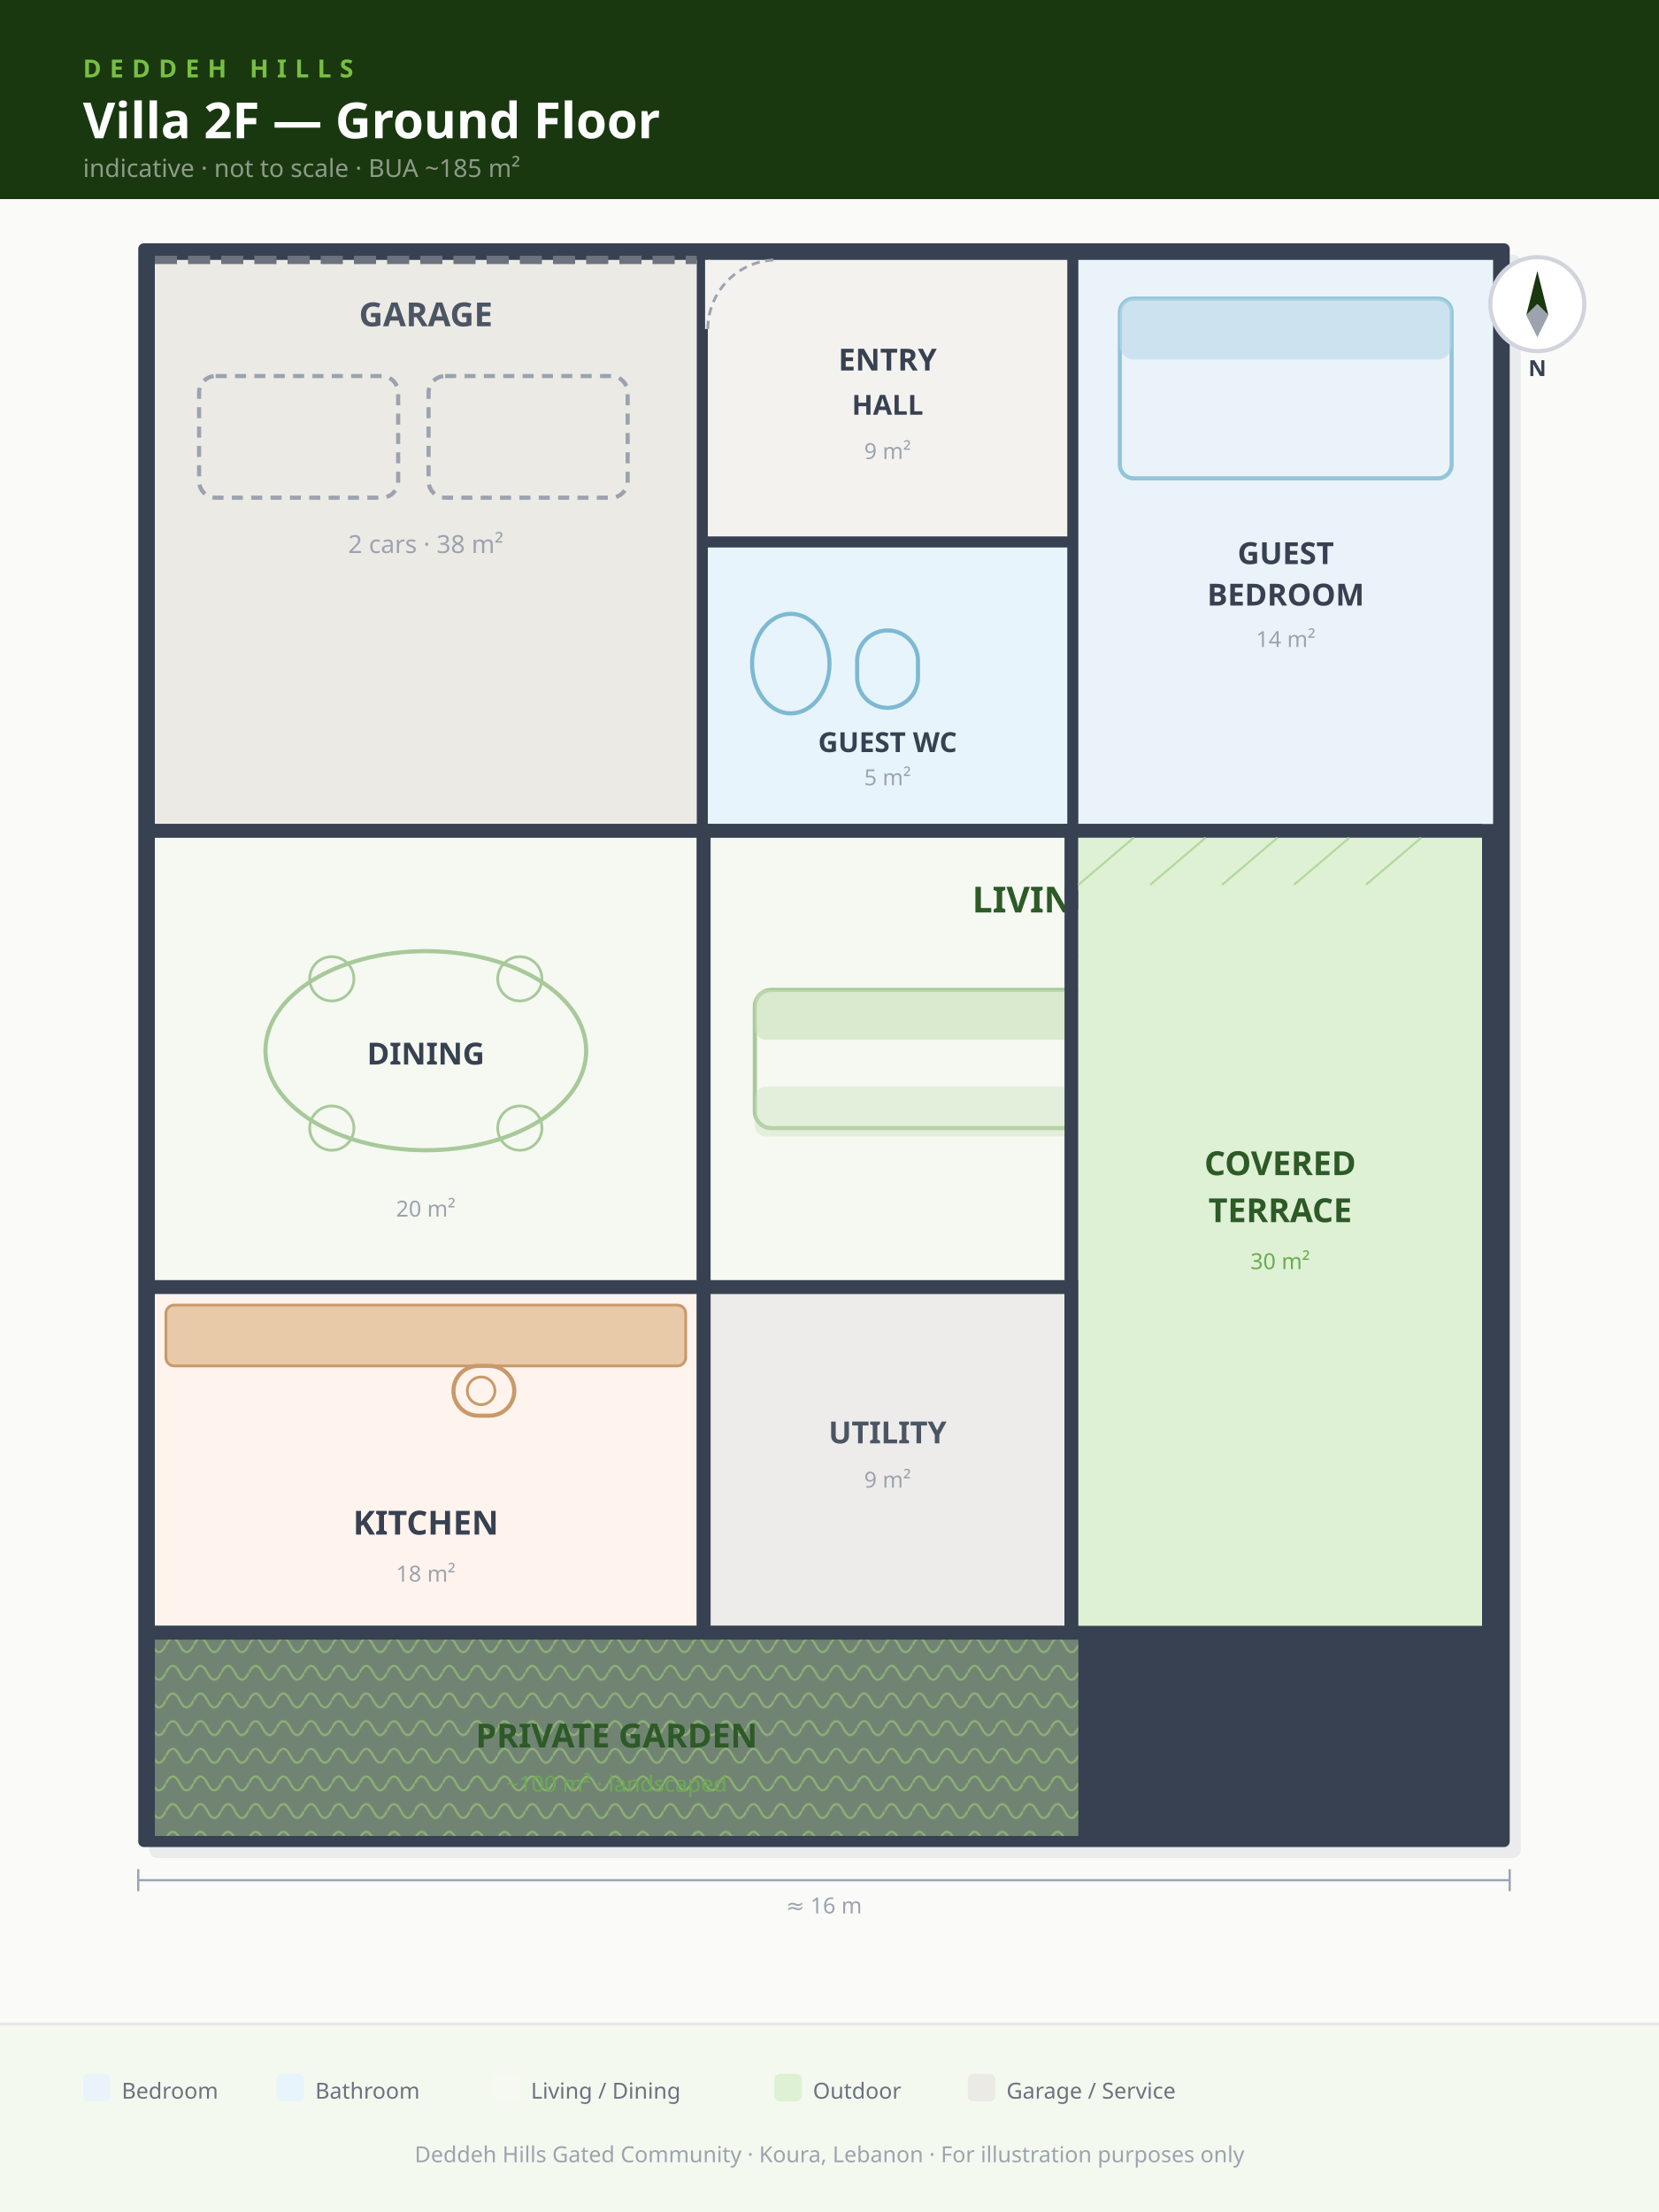
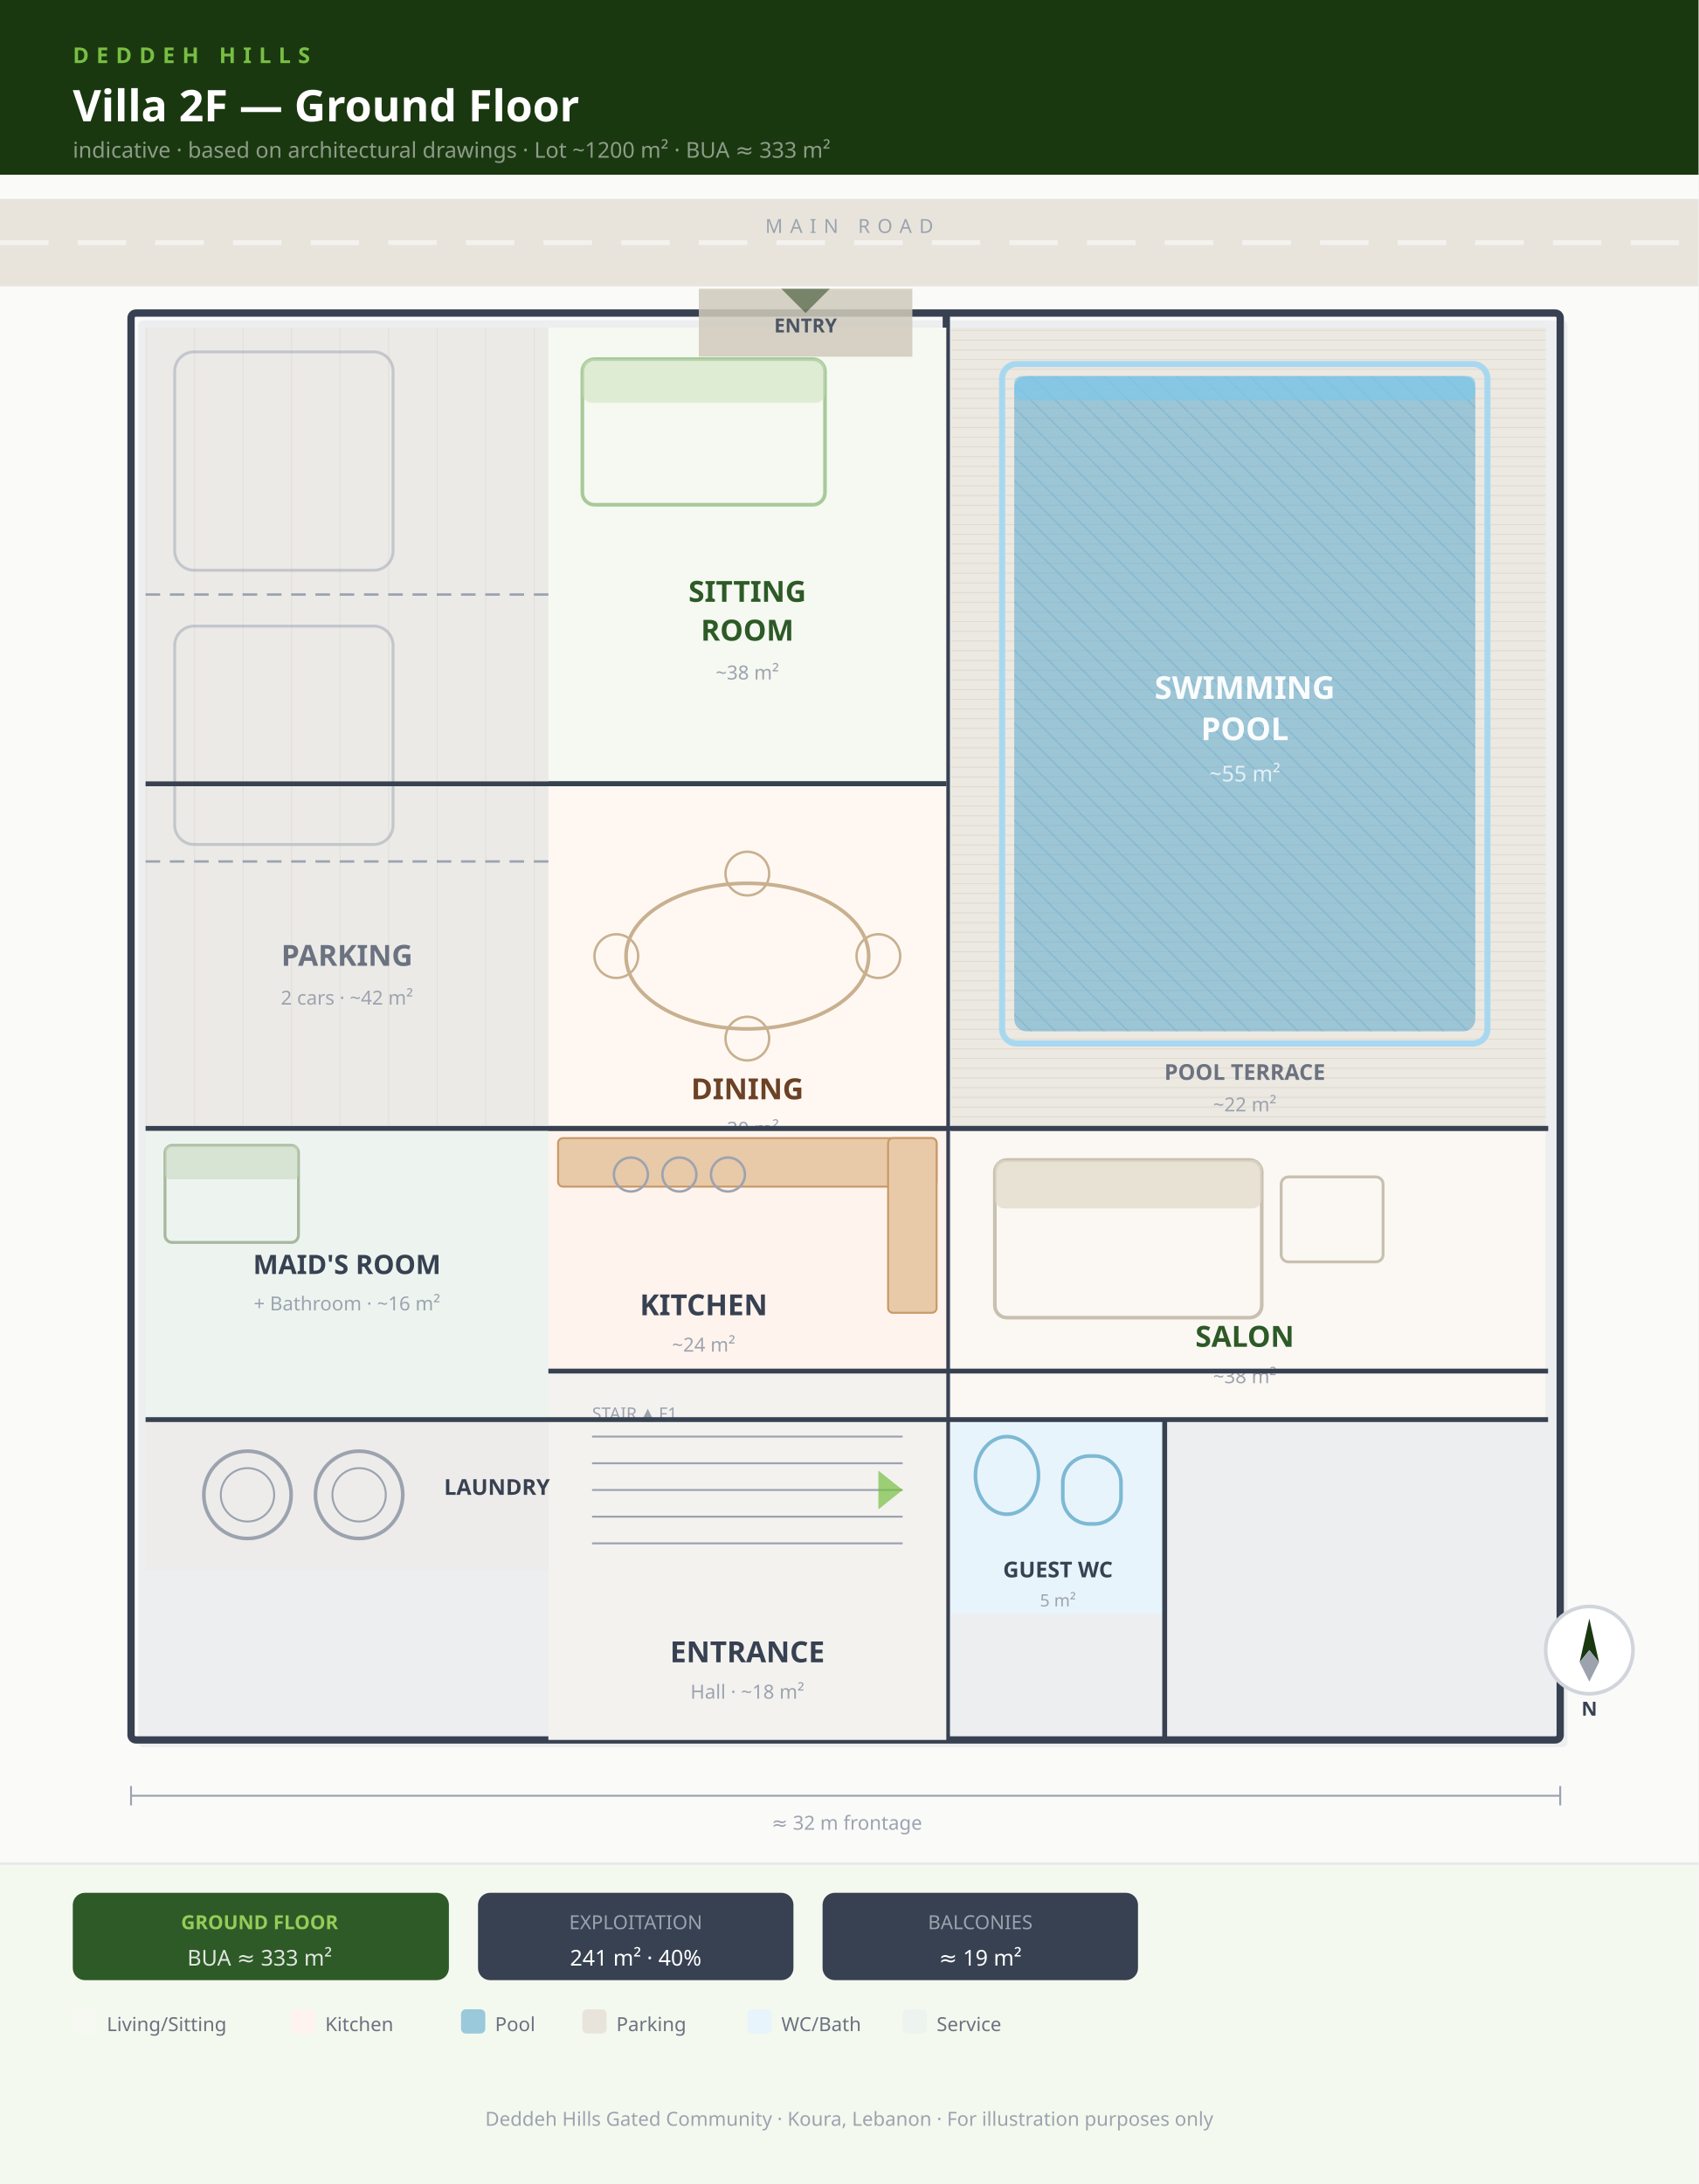
- <svg xmlns="http://www.w3.org/2000/svg" viewBox="0 0 600 800">
+ <svg xmlns="http://www.w3.org/2000/svg" viewBox="0 0 700 900">
  <defs>
-     <pattern id="garden" patternUnits="userSpaceOnUse" width="10" height="10">
-       <path d="M0,5 Q2.5,0 5,5 Q7.5,10 10,5" fill="none" stroke="#95CC58" stroke-width="0.8" opacity="0.5" />
+     <pattern id="parking2f0" patternUnits="userSpaceOnUse" width="20" height="20">
+       <line x1="0" y1="0" x2="0" y2="20" stroke="#C8C4BC" stroke-width="0.6" opacity="0.5" />
+     </pattern>
+     <pattern id="pool2f0" patternUnits="userSpaceOnUse" width="10" height="10">
+       <line x1="0" y1="0" x2="10" y2="10" stroke="#5BA8CC" stroke-width="0.5" opacity="0.4" />
+     </pattern>
+     <pattern id="deck2f0" patternUnits="userSpaceOnUse" width="12" height="4">
+       <line x1="0" y1="0" x2="12" y2="0" stroke="#C8B898" stroke-width="0.7" opacity="0.35" />
    </pattern>
  </defs>
-   <rect width="600" height="800" fill="#FAFAF9" />
-   <rect x="0" y="0" width="600" height="72" fill="#1A3810" />
-   <text x="30" y="28" font-family="'DM Sans',sans-serif" font-size="9" font-weight="600" fill="#78BF42" letter-spacing="3">DEDDEH HILLS</text>
+   <rect width="700" height="900" fill="#FAFAF9" />
+   <rect x="0" y="0" width="700" height="72" fill="#1A3810" />
+   <text x="30" y="26" font-family="'DM Sans',sans-serif" font-size="9" font-weight="600" fill="#78BF42" letter-spacing="3">DEDDEH HILLS</text>
  <text x="30" y="50" font-family="'DM Sans',sans-serif" font-size="18" font-weight="700" fill="white">Villa 2F — Ground Floor</text>
-   <text x="30" y="64" font-family="'DM Sans',sans-serif" font-size="9" fill="rgba(255,255,255,0.5)">indicative · not to scale · BUA ~185 m²</text>
-   <rect x="54" y="92" width="496" height="580" rx="3" fill="#D1D5DB" opacity="0.4" />
-   <rect x="50" y="88" width="496" height="580" rx="2" fill="#374151" />
-   <rect x="56" y="94" width="196" height="204" fill="#ECEAE5" />
-   <rect x="72" y="136" width="72" height="44" rx="6" fill="none" stroke="#9CA3AF" stroke-width="1.5" stroke-dasharray="4,3" />
-   <rect x="155" y="136" width="72" height="44" rx="6" fill="none" stroke="#9CA3AF" stroke-width="1.5" stroke-dasharray="4,3" />
-   <text x="154" y="118" text-anchor="middle" font-family="'DM Sans',sans-serif" font-size="12" font-weight="700" fill="#4B5563">GARAGE</text>
-   <text x="154" y="200" text-anchor="middle" font-family="'DM Sans',sans-serif" font-size="9" fill="#9CA3AF">2 cars · 38 m²</text>
-   <line x1="56" y1="94" x2="252" y2="94" stroke="#6B7280" stroke-width="3" stroke-dasharray="8,4" />
-   <rect x="256" y="94" width="130" height="100" fill="#F3F2EF" />
-   <text x="321" y="134" text-anchor="middle" font-family="'DM Sans',sans-serif" font-size="11" font-weight="600" fill="#374151">ENTRY</text>
-   <text x="321" y="150" text-anchor="middle" font-family="'DM Sans',sans-serif" font-size="10" font-weight="600" fill="#374151">HALL</text>
-   <text x="321" y="166" text-anchor="middle" font-family="'DM Sans',sans-serif" font-size="8" fill="#9CA3AF">9 m²</text>
-   <line x1="256" y1="94" x2="256" y2="119" stroke="#F3F2EF" stroke-width="2" />
-   <path d="M256 119 A25 25 0 0 1 281 94" fill="none" stroke="#9CA3AF" stroke-width="1" stroke-dasharray="3,2" />
-   <rect x="390" y="94" width="150" height="204" fill="#EBF3FA" />
-   <rect x="405" y="108" width="120" height="65" rx="5" fill="none" stroke="#93C5D8" stroke-width="1.5" />
-   <rect x="405" y="108" width="120" height="22" rx="5" fill="#B8D9E8" opacity="0.6" />
-   <text x="465" y="204" text-anchor="middle" font-family="'DM Sans',sans-serif" font-size="11" font-weight="700" fill="#374151">GUEST</text>
-   <text x="465" y="219" text-anchor="middle" font-family="'DM Sans',sans-serif" font-size="11" font-weight="700" fill="#374151">BEDROOM</text>
-   <text x="465" y="234" text-anchor="middle" font-family="'DM Sans',sans-serif" font-size="8" fill="#9CA3AF">14 m²</text>
-   <rect x="256" y="198" width="130" height="100" fill="#E8F4FB" />
-   <ellipse cx="286" cy="240" rx="14" ry="18" fill="none" stroke="#7DB9D4" stroke-width="1.5" />
-   <rect x="310" y="228" width="22" height="28" rx="11" fill="none" stroke="#7DB9D4" stroke-width="1.5" />
-   <text x="321" y="272" text-anchor="middle" font-family="'DM Sans',sans-serif" font-size="10" font-weight="600" fill="#374151">GUEST WC</text>
-   <text x="321" y="284" text-anchor="middle" font-family="'DM Sans',sans-serif" font-size="8" fill="#9CA3AF">5 m²</text>
-   <rect x="56" y="298" width="480" height="5" fill="#374151" />
-   <rect x="56" y="303" width="196" height="160" fill="#F5F9F1" />
-   <ellipse cx="154" cy="380" rx="58" ry="36" fill="none" stroke="#A8C99A" stroke-width="1.5" />
-   <circle cx="120" cy="354" r="8" fill="none" stroke="#A8C99A" stroke-width="1" />
-   <circle cx="188" cy="354" r="8" fill="none" stroke="#A8C99A" stroke-width="1" />
-   <circle cx="120" cy="408" r="8" fill="none" stroke="#A8C99A" stroke-width="1" />
-   <circle cx="188" cy="408" r="8" fill="none" stroke="#A8C99A" stroke-width="1" />
-   <text x="154" y="385" text-anchor="middle" font-family="'DM Sans',sans-serif" font-size="11" font-weight="700" fill="#374151">DINING</text>
-   <text x="154" y="440" text-anchor="middle" font-family="'DM Sans',sans-serif" font-size="8" fill="#9CA3AF">20 m²</text>
-   <rect x="252" y="298" width="5" height="165" fill="#374151" />
-   <rect x="257" y="303" width="279" height="160" fill="#F5F9F1" />
-   <rect x="273" y="358" width="130" height="50" rx="6" fill="none" stroke="#A8C99A" stroke-width="1.5" />
-   <rect x="273" y="358" width="130" height="18" rx="4" fill="#C8E0B8" opacity="0.6" />
-   <rect x="273" y="393" width="130" height="18" rx="4" fill="#C8E0B8" opacity="0.4" />
-   <text x="397" y="330" text-anchor="middle" font-family="'DM Sans',sans-serif" font-size="13" font-weight="700" fill="#2D5A27">LIVING ROOM</text>
-   <text x="397" y="347" text-anchor="middle" font-family="'DM Sans',sans-serif" font-size="8" fill="#9CA3AF">45 m²</text>
-   <rect x="56" y="463" width="480" height="5" fill="#374151" />
-   <rect x="56" y="468" width="196" height="120" fill="#FFF4ED" />
-   <rect x="60" y="472" width="188" height="22" rx="3" fill="#E8C9A8" stroke="#C9996A" stroke-width="1" />
-   <rect x="164" y="494" width="22" height="18" rx="9" fill="none" stroke="#C9996A" stroke-width="1.5" />
-   <circle cx="174" cy="503" r="5" fill="none" stroke="#C9996A" stroke-width="1" />
-   <text x="154" y="555" text-anchor="middle" font-family="'DM Sans',sans-serif" font-size="12" font-weight="700" fill="#374151">KITCHEN</text>
-   <text x="154" y="572" text-anchor="middle" font-family="'DM Sans',sans-serif" font-size="8" fill="#9CA3AF">18 m²</text>
-   <rect x="252" y="463" width="5" height="125" fill="#374151" />
-   <rect x="257" y="468" width="128" height="120" fill="#EDECEA" />
-   <text x="321" y="522" text-anchor="middle" font-family="'DM Sans',sans-serif" font-size="11" font-weight="600" fill="#4B5563">UTILITY</text>
-   <text x="321" y="538" text-anchor="middle" font-family="'DM Sans',sans-serif" font-size="8" fill="#9CA3AF">9 m²</text>
-   <rect x="385" y="298" width="5" height="290" fill="#374151" />
-   <rect x="390" y="303" width="146" height="285" fill="#DFF1D5" />
-   <line x1="390" y1="320" x2="410" y2="303" stroke="#B5D9A0" stroke-width="0.8" />
-   <line x1="416" y1="320" x2="436" y2="303" stroke="#B5D9A0" stroke-width="0.8" />
-   <line x1="442" y1="320" x2="462" y2="303" stroke="#B5D9A0" stroke-width="0.8" />
-   <line x1="468" y1="320" x2="488" y2="303" stroke="#B5D9A0" stroke-width="0.8" />
-   <line x1="494" y1="320" x2="514" y2="303" stroke="#B5D9A0" stroke-width="0.8" />
-   <text x="463" y="425" text-anchor="middle" font-family="'DM Sans',sans-serif" font-size="12" font-weight="700" fill="#2D5A27">COVERED</text>
-   <text x="463" y="442" text-anchor="middle" font-family="'DM Sans',sans-serif" font-size="12" font-weight="700" fill="#2D5A27">TERRACE</text>
-   <text x="463" y="459" text-anchor="middle" font-family="'DM Sans',sans-serif" font-size="8" fill="#6AAB50">30 m²</text>
-   <rect x="56" y="588" width="334" height="5" fill="#374151" />
-   <rect x="56" y="593" width="334" height="71" fill="url(#garden)" />
-   <rect x="56" y="593" width="334" height="71" fill="#C8E8A8" opacity="0.4" />
-   <text x="223" y="632" text-anchor="middle" font-family="'DM Sans',sans-serif" font-size="12" font-weight="700" fill="#2D5A27">PRIVATE GARDEN</text>
-   <text x="223" y="648" text-anchor="middle" font-family="'DM Sans',sans-serif" font-size="8" fill="#6AAB50">~100 m² · landscaped</text>
-   <line x1="50" y1="680" x2="546" y2="680" stroke="#9CA3AF" stroke-width="0.8" />
-   <line x1="50" y1="676" x2="50" y2="684" stroke="#9CA3AF" stroke-width="0.8" />
-   <line x1="546" y1="676" x2="546" y2="684" stroke="#9CA3AF" stroke-width="0.8" />
-   <text x="298" y="692" text-anchor="middle" font-family="'DM Sans',sans-serif" font-size="8" fill="#9CA3AF">≈ 16 m</text>
-   <g transform="translate(556,110)">
-     <circle cx="0" cy="0" r="17" fill="white" stroke="#D1D5DB" stroke-width="1.5" />
-     <polygon points="0,-12 -4,4 0,0 4,4" fill="#1A3810" />
-     <polygon points="0,0 -4,4 0,12 4,4" fill="#9CA3AF" />
-     <text x="0" y="26" text-anchor="middle" font-family="'DM Sans',sans-serif" font-size="8" font-weight="700" fill="#374151">N</text>
+   <text x="30" y="65" font-family="'DM Sans',sans-serif" font-size="9" fill="rgba(255,255,255,0.5)">indicative · based on architectural drawings · Lot ~1200 m² · BUA ≈ 333 m²</text>
+   <rect x="0" y="82" width="700" height="36" fill="#E8E4DC" />
+   <line x1="0" y1="100" x2="700" y2="100" stroke="white" stroke-width="2" stroke-dasharray="20,12" opacity="0.5" />
+   <text x="350" y="96" text-anchor="middle" font-family="'DM Sans',sans-serif" font-size="8" fill="#9CA3AF" letter-spacing="3">MAIN ROAD</text>
+   <rect x="57" y="132" width="589" height="588" rx="2" fill="#D1D5DB" opacity="0.3" />
+   <rect x="54" y="129" width="589" height="588" rx="2" fill="none" stroke="#374151" stroke-width="3" />
+   <rect x="392" y="135" width="245" height="330" fill="url(#deck2f0)" />
+   <rect x="392" y="135" width="245" height="330" fill="#E8D8B8" opacity="0.25" />
+   <rect x="418" y="155" width="190" height="270" rx="5" fill="url(#pool2f0)" />
+   <rect x="418" y="155" width="190" height="270" rx="5" fill="#5BA8CC" opacity="0.55" />
+   <rect x="418" y="155" width="190" height="10" rx="3" fill="#7DC8E8" opacity="0.7" />
+   <rect x="413" y="150" width="200" height="280" rx="6" fill="none" stroke="#A8D8F0" stroke-width="2.5" />
+   <text x="513" y="288" text-anchor="middle" font-family="'DM Sans',sans-serif" font-size="13" font-weight="700" fill="white" opacity="0.95">SWIMMING</text>
+   <text x="513" y="305" text-anchor="middle" font-family="'DM Sans',sans-serif" font-size="13" font-weight="700" fill="white" opacity="0.95">POOL</text>
+   <text x="513" y="322" text-anchor="middle" font-family="'DM Sans',sans-serif" font-size="9" fill="rgba(255,255,255,0.75)">~55 m²</text>
+   <text x="513" y="445" text-anchor="middle" font-family="'DM Sans',sans-serif" font-size="9" font-weight="600" fill="#6B7280">POOL TERRACE</text>
+   <text x="513" y="458" text-anchor="middle" font-family="'DM Sans',sans-serif" font-size="8" fill="#9CA3AF">~22 m²</text>
+   <line x1="390" y1="129" x2="390" y2="717" stroke="#374151" stroke-width="3" />
+   <rect x="392" y="465" width="245" height="120" fill="#FBF8F4" />
+   <rect x="410" y="478" width="110" height="65" rx="5" fill="none" stroke="#C8C0B0" stroke-width="1.5" />
+   <rect x="410" y="478" width="110" height="20" rx="4" fill="#E0D8C8" opacity="0.7" />
+   <rect x="528" y="485" width="42" height="35" rx="3" fill="none" stroke="#C8C0B0" stroke-width="1.2" />
+   <text x="513" y="555" text-anchor="middle" font-family="'DM Sans',sans-serif" font-size="12" font-weight="700" fill="#2D5A27">SALON</text>
+   <text x="513" y="570" text-anchor="middle" font-family="'DM Sans',sans-serif" font-size="8" fill="#9CA3AF">~38 m²</text>
+   <rect x="226" y="135" width="164" height="188" fill="#F5F9F1" />
+   <rect x="240" y="148" width="100" height="60" rx="5" fill="none" stroke="#A8C99A" stroke-width="1.5" />
+   <rect x="240" y="148" width="100" height="18" rx="4" fill="#C8E0B8" opacity="0.5" />
+   <text x="308" y="248" text-anchor="middle" font-family="'DM Sans',sans-serif" font-size="12" font-weight="700" fill="#2D5A27">SITTING</text>
+   <text x="308" y="264" text-anchor="middle" font-family="'DM Sans',sans-serif" font-size="12" font-weight="700" fill="#2D5A27">ROOM</text>
+   <text x="308" y="280" text-anchor="middle" font-family="'DM Sans',sans-serif" font-size="8" fill="#9CA3AF">~38 m²</text>
+   <rect x="226" y="323" width="164" height="142" fill="#FFF8F2" />
+   <ellipse cx="308" cy="394" rx="50" ry="30" fill="none" stroke="#C8B090" stroke-width="1.5" />
+   <circle cx="308" cy="360" r="9" fill="none" stroke="#C8B090" stroke-width="1" />
+   <circle cx="308" cy="428" r="9" fill="none" stroke="#C8B090" stroke-width="1" />
+   <circle cx="254" cy="394" r="9" fill="none" stroke="#C8B090" stroke-width="1" />
+   <circle cx="362" cy="394" r="9" fill="none" stroke="#C8B090" stroke-width="1" />
+   <text x="308" y="453" text-anchor="middle" font-family="'DM Sans',sans-serif" font-size="12" font-weight="700" fill="#6B4226">DINING</text>
+   <text x="308" y="468" text-anchor="middle" font-family="'DM Sans',sans-serif" font-size="8" fill="#9CA3AF">~30 m²</text>
+   <rect x="226" y="465" width="164" height="100" fill="#FFF4ED" />
+   <rect x="230" y="469" width="156" height="20" rx="2" fill="#E8C9A8" stroke="#C9996A" stroke-width="0.8" />
+   <rect x="366" y="469" width="20" height="72" rx="2" fill="#E8C9A8" stroke="#C9996A" stroke-width="0.8" />
+   <circle cx="260" cy="484" r="7" fill="none" stroke="#9CA3AF" stroke-width="1" />
+   <circle cx="280" cy="484" r="7" fill="none" stroke="#9CA3AF" stroke-width="1" />
+   <circle cx="300" cy="484" r="7" fill="none" stroke="#9CA3AF" stroke-width="1" />
+   <text x="290" y="542" text-anchor="middle" font-family="'DM Sans',sans-serif" font-size="12" font-weight="700" fill="#374151">KITCHEN</text>
+   <text x="290" y="557" text-anchor="middle" font-family="'DM Sans',sans-serif" font-size="8" fill="#9CA3AF">~24 m²</text>
+   <rect x="226" y="565" width="164" height="152" fill="#F3F2EF" />
+   <line x1="244" y1="592" x2="372" y2="592" stroke="#9CA3AF" stroke-width="0.8" />
+   <line x1="244" y1="603" x2="372" y2="603" stroke="#9CA3AF" stroke-width="0.8" />
+   <line x1="244" y1="614" x2="372" y2="614" stroke="#9CA3AF" stroke-width="0.8" />
+   <line x1="244" y1="625" x2="372" y2="625" stroke="#9CA3AF" stroke-width="0.8" />
+   <line x1="244" y1="636" x2="372" y2="636" stroke="#9CA3AF" stroke-width="0.8" />
+   <polygon points="372,614 362,606 362,622" fill="#78BF42" opacity="0.7" />
+   <text x="244" y="585" font-family="'DM Sans',sans-serif" font-size="7" fill="#9CA3AF">STAIR ▲ F1</text>
+   <text x="308" y="685" text-anchor="middle" font-family="'DM Sans',sans-serif" font-size="12" font-weight="700" fill="#374151">ENTRANCE</text>
+   <text x="308" y="700" text-anchor="middle" font-family="'DM Sans',sans-serif" font-size="8" fill="#9CA3AF">Hall · ~18 m²</text>
+   <rect x="392" y="585" width="88" height="80" fill="#E8F4FB" />
+   <ellipse cx="415" cy="608" rx="13" ry="16" fill="none" stroke="#7DB9D4" stroke-width="1.5" />
+   <rect x="438" y="600" x2="460" y2="628" width="24" height="28" rx="11" fill="none" stroke="#7DB9D4" stroke-width="1.5" />
+   <text x="436" y="650" text-anchor="middle" font-family="'DM Sans',sans-serif" font-size="9" font-weight="600" fill="#374151">GUEST WC</text>
+   <text x="436" y="662" text-anchor="middle" font-family="'DM Sans',sans-serif" font-size="7" fill="#9CA3AF">5 m²</text>
+   <rect x="60" y="465" width="166" height="120" fill="#EDF4EF" />
+   <rect x="68" y="472" width="55" height="40" rx="3" fill="none" stroke="#A8B8A0" stroke-width="1.2" />
+   <rect x="68" y="472" width="55" height="14" rx="2" fill="#C8D8C0" opacity="0.6" />
+   <text x="143" y="525" text-anchor="middle" font-family="'DM Sans',sans-serif" font-size="11" font-weight="600" fill="#374151">MAID'S ROOM</text>
+   <text x="143" y="540" text-anchor="middle" font-family="'DM Sans',sans-serif" font-size="8" fill="#9CA3AF">+ Bathroom · ~16 m²</text>
+   <rect x="60" y="585" width="166" height="62" fill="#EDECEA" />
+   <circle cx="102" cy="616" r="18" fill="none" stroke="#9CA3AF" stroke-width="1.5" />
+   <circle cx="102" cy="616" r="11" fill="none" stroke="#9CA3AF" stroke-width="0.8" />
+   <circle cx="148" cy="616" r="18" fill="none" stroke="#9CA3AF" stroke-width="1.5" />
+   <circle cx="148" cy="616" r="11" fill="none" stroke="#9CA3AF" stroke-width="0.8" />
+   <text x="183" y="616" font-family="'DM Sans',sans-serif" font-size="9" font-weight="600" fill="#374151">LAUNDRY</text>
+   <rect x="60" y="135" width="166" height="330" fill="url(#parking2f0)" />
+   <rect x="60" y="135" width="166" height="330" fill="#E8E4DC" opacity="0.45" />
+   <line x1="60" y1="245" x2="226" y2="245" stroke="#9CA3AF" stroke-width="1" stroke-dasharray="6,4" />
+   <line x1="60" y1="355" x2="226" y2="355" stroke="#9CA3AF" stroke-width="1" stroke-dasharray="6,4" />
+   <rect x="72" y="145" width="90" height="90" rx="8" fill="none" stroke="#9CA3AF" stroke-width="1.2" opacity="0.5" />
+   <rect x="72" y="258" width="90" height="90" rx="8" fill="none" stroke="#9CA3AF" stroke-width="1.2" opacity="0.5" />
+   <text x="143" y="398" text-anchor="middle" font-family="'DM Sans',sans-serif" font-size="12" font-weight="700" fill="#6B7280">PARKING</text>
+   <text x="143" y="414" text-anchor="middle" font-family="'DM Sans',sans-serif" font-size="8" fill="#9CA3AF">2 cars · ~42 m²</text>
+   <line x1="60" y1="323" x2="390" y2="323" stroke="#374151" stroke-width="2" />
+   <line x1="60" y1="465" x2="638" y2="465" stroke="#374151" stroke-width="2" />
+   <line x1="60" y1="585" x2="638" y2="585" stroke="#374151" stroke-width="2" />
+   <line x1="226" y1="323" x2="390" y2="323" stroke="#374151" stroke-width="2" />
+   <line x1="226" y1="465" x2="390" y2="465" stroke="#374151" stroke-width="2" />
+   <line x1="392" y1="465" x2="638" y2="465" stroke="#374151" stroke-width="2" />
+   <line x1="480" y1="585" x2="480" y2="717" stroke="#374151" stroke-width="2" />
+   <line x1="226" y1="565" x2="638" y2="565" stroke="#374151" stroke-width="2" />
+   <rect x="288" y="119" width="88" height="28" fill="#D0CABC" opacity="0.85" />
+   <text x="332" y="137" text-anchor="middle" font-family="'DM Sans',sans-serif" font-size="8" font-weight="600" fill="#4B5563">ENTRY</text>
+   <polygon points="332,129 322,119 342,119" fill="#1A3810" opacity="0.5" />
+   <g transform="translate(655,680)">
+     <circle cx="0" cy="0" r="18" fill="white" stroke="#D1D5DB" stroke-width="1.5" />
+     <polygon points="0,-13 -4,5 0,0 4,5" fill="#1A3810" />
+     <polygon points="0,0 -4,5 0,13 4,5" fill="#9CA3AF" />
+     <text x="0" y="27" text-anchor="middle" font-family="'DM Sans',sans-serif" font-size="8" font-weight="700" fill="#374151">N</text>
  </g>
-   <rect x="0" y="732" width="600" height="68" fill="#F4F9EF" />
-   <line x1="0" y1="732" x2="600" y2="732" stroke="#E5E7EB" stroke-width="1" />
-   <rect x="30" y="750" width="10" height="10" rx="2" fill="#EBF3FA" />
-   <text x="44" y="759" font-family="'DM Sans',sans-serif" font-size="8" fill="#6B7280">Bedroom</text>
-   <rect x="100" y="750" width="10" height="10" rx="2" fill="#E8F4FB" />
-   <text x="114" y="759" font-family="'DM Sans',sans-serif" font-size="8" fill="#6B7280">Bathroom</text>
-   <rect x="178" y="750" width="10" height="10" rx="2" fill="#F5F9F1" />
-   <text x="192" y="759" font-family="'DM Sans',sans-serif" font-size="8" fill="#6B7280">Living / Dining</text>
-   <rect x="280" y="750" width="10" height="10" rx="2" fill="#DFF1D5" />
-   <text x="294" y="759" font-family="'DM Sans',sans-serif" font-size="8" fill="#6B7280">Outdoor</text>
-   <rect x="350" y="750" width="10" height="10" rx="2" fill="#ECEAE5" />
-   <text x="364" y="759" font-family="'DM Sans',sans-serif" font-size="8" fill="#6B7280">Garage / Service</text>
-   <text x="300" y="782" text-anchor="middle" font-family="'DM Sans',sans-serif" font-size="8" fill="#9CA3AF">Deddeh Hills Gated Community · Koura, Lebanon · For illustration purposes only</text>
+   <line x1="54" y1="740" x2="643" y2="740" stroke="#9CA3AF" stroke-width="0.8" />
+   <line x1="54" y1="736" x2="54" y2="744" stroke="#9CA3AF" stroke-width="0.8" />
+   <line x1="643" y1="736" x2="643" y2="744" stroke="#9CA3AF" stroke-width="0.8" />
+   <text x="349" y="754" text-anchor="middle" font-family="'DM Sans',sans-serif" font-size="8" fill="#9CA3AF">≈ 32 m frontage</text>
+   <rect x="0" y="768" width="700" height="132" fill="#F4F9EF" />
+   <line x1="0" y1="768" x2="700" y2="768" stroke="#E5E7EB" stroke-width="1" />
+   <rect x="30" y="780" width="155" height="36" rx="5" fill="#2D5A27" />
+   <text x="107" y="795" text-anchor="middle" font-family="'DM Sans',sans-serif" font-size="8" font-weight="600" fill="#95CC58">GROUND FLOOR</text>
+   <text x="107" y="810" text-anchor="middle" font-family="'DM Sans',sans-serif" font-size="9" fill="rgba(255,255,255,0.85)">BUA ≈ 333 m²</text>
+   <rect x="197" y="780" width="130" height="36" rx="5" fill="#374151" />
+   <text x="262" y="795" text-anchor="middle" font-family="'DM Sans',sans-serif" font-size="8" fill="#9CA3AF">EXPLOITATION</text>
+   <text x="262" y="810" text-anchor="middle" font-family="'DM Sans',sans-serif" font-size="9" fill="white">241 m² · 40%</text>
+   <rect x="339" y="780" width="130" height="36" rx="5" fill="#374151" />
+   <text x="404" y="795" text-anchor="middle" font-family="'DM Sans',sans-serif" font-size="8" fill="#9CA3AF">BALCONIES</text>
+   <text x="404" y="810" text-anchor="middle" font-family="'DM Sans',sans-serif" font-size="9" fill="white">≈ 19 m²</text>
+   <rect x="30" y="828" width="10" height="10" rx="2" fill="#F5F9F1" />
+   <text x="44" y="837" font-family="'DM Sans',sans-serif" font-size="8" fill="#6B7280">Living/Sitting</text>
+   <rect x="120" y="828" width="10" height="10" rx="2" fill="#FFF4ED" />
+   <text x="134" y="837" font-family="'DM Sans',sans-serif" font-size="8" fill="#6B7280">Kitchen</text>
+   <rect x="190" y="828" width="10" height="10" rx="2" fill="#5BA8CC" opacity="0.6" />
+   <text x="204" y="837" font-family="'DM Sans',sans-serif" font-size="8" fill="#6B7280">Pool</text>
+   <rect x="240" y="828" width="10" height="10" rx="2" fill="#E8E4DC" />
+   <text x="254" y="837" font-family="'DM Sans',sans-serif" font-size="8" fill="#6B7280">Parking</text>
+   <rect x="308" y="828" width="10" height="10" rx="2" fill="#E8F4FB" />
+   <text x="322" y="837" font-family="'DM Sans',sans-serif" font-size="8" fill="#6B7280">WC/Bath</text>
+   <rect x="372" y="828" width="10" height="10" rx="2" fill="#EDF4EF" />
+   <text x="386" y="837" font-family="'DM Sans',sans-serif" font-size="8" fill="#6B7280">Service</text>
+   <text x="350" y="876" text-anchor="middle" font-family="'DM Sans',sans-serif" font-size="8" fill="#9CA3AF">Deddeh Hills Gated Community · Koura, Lebanon · For illustration purposes only</text>
</svg>
